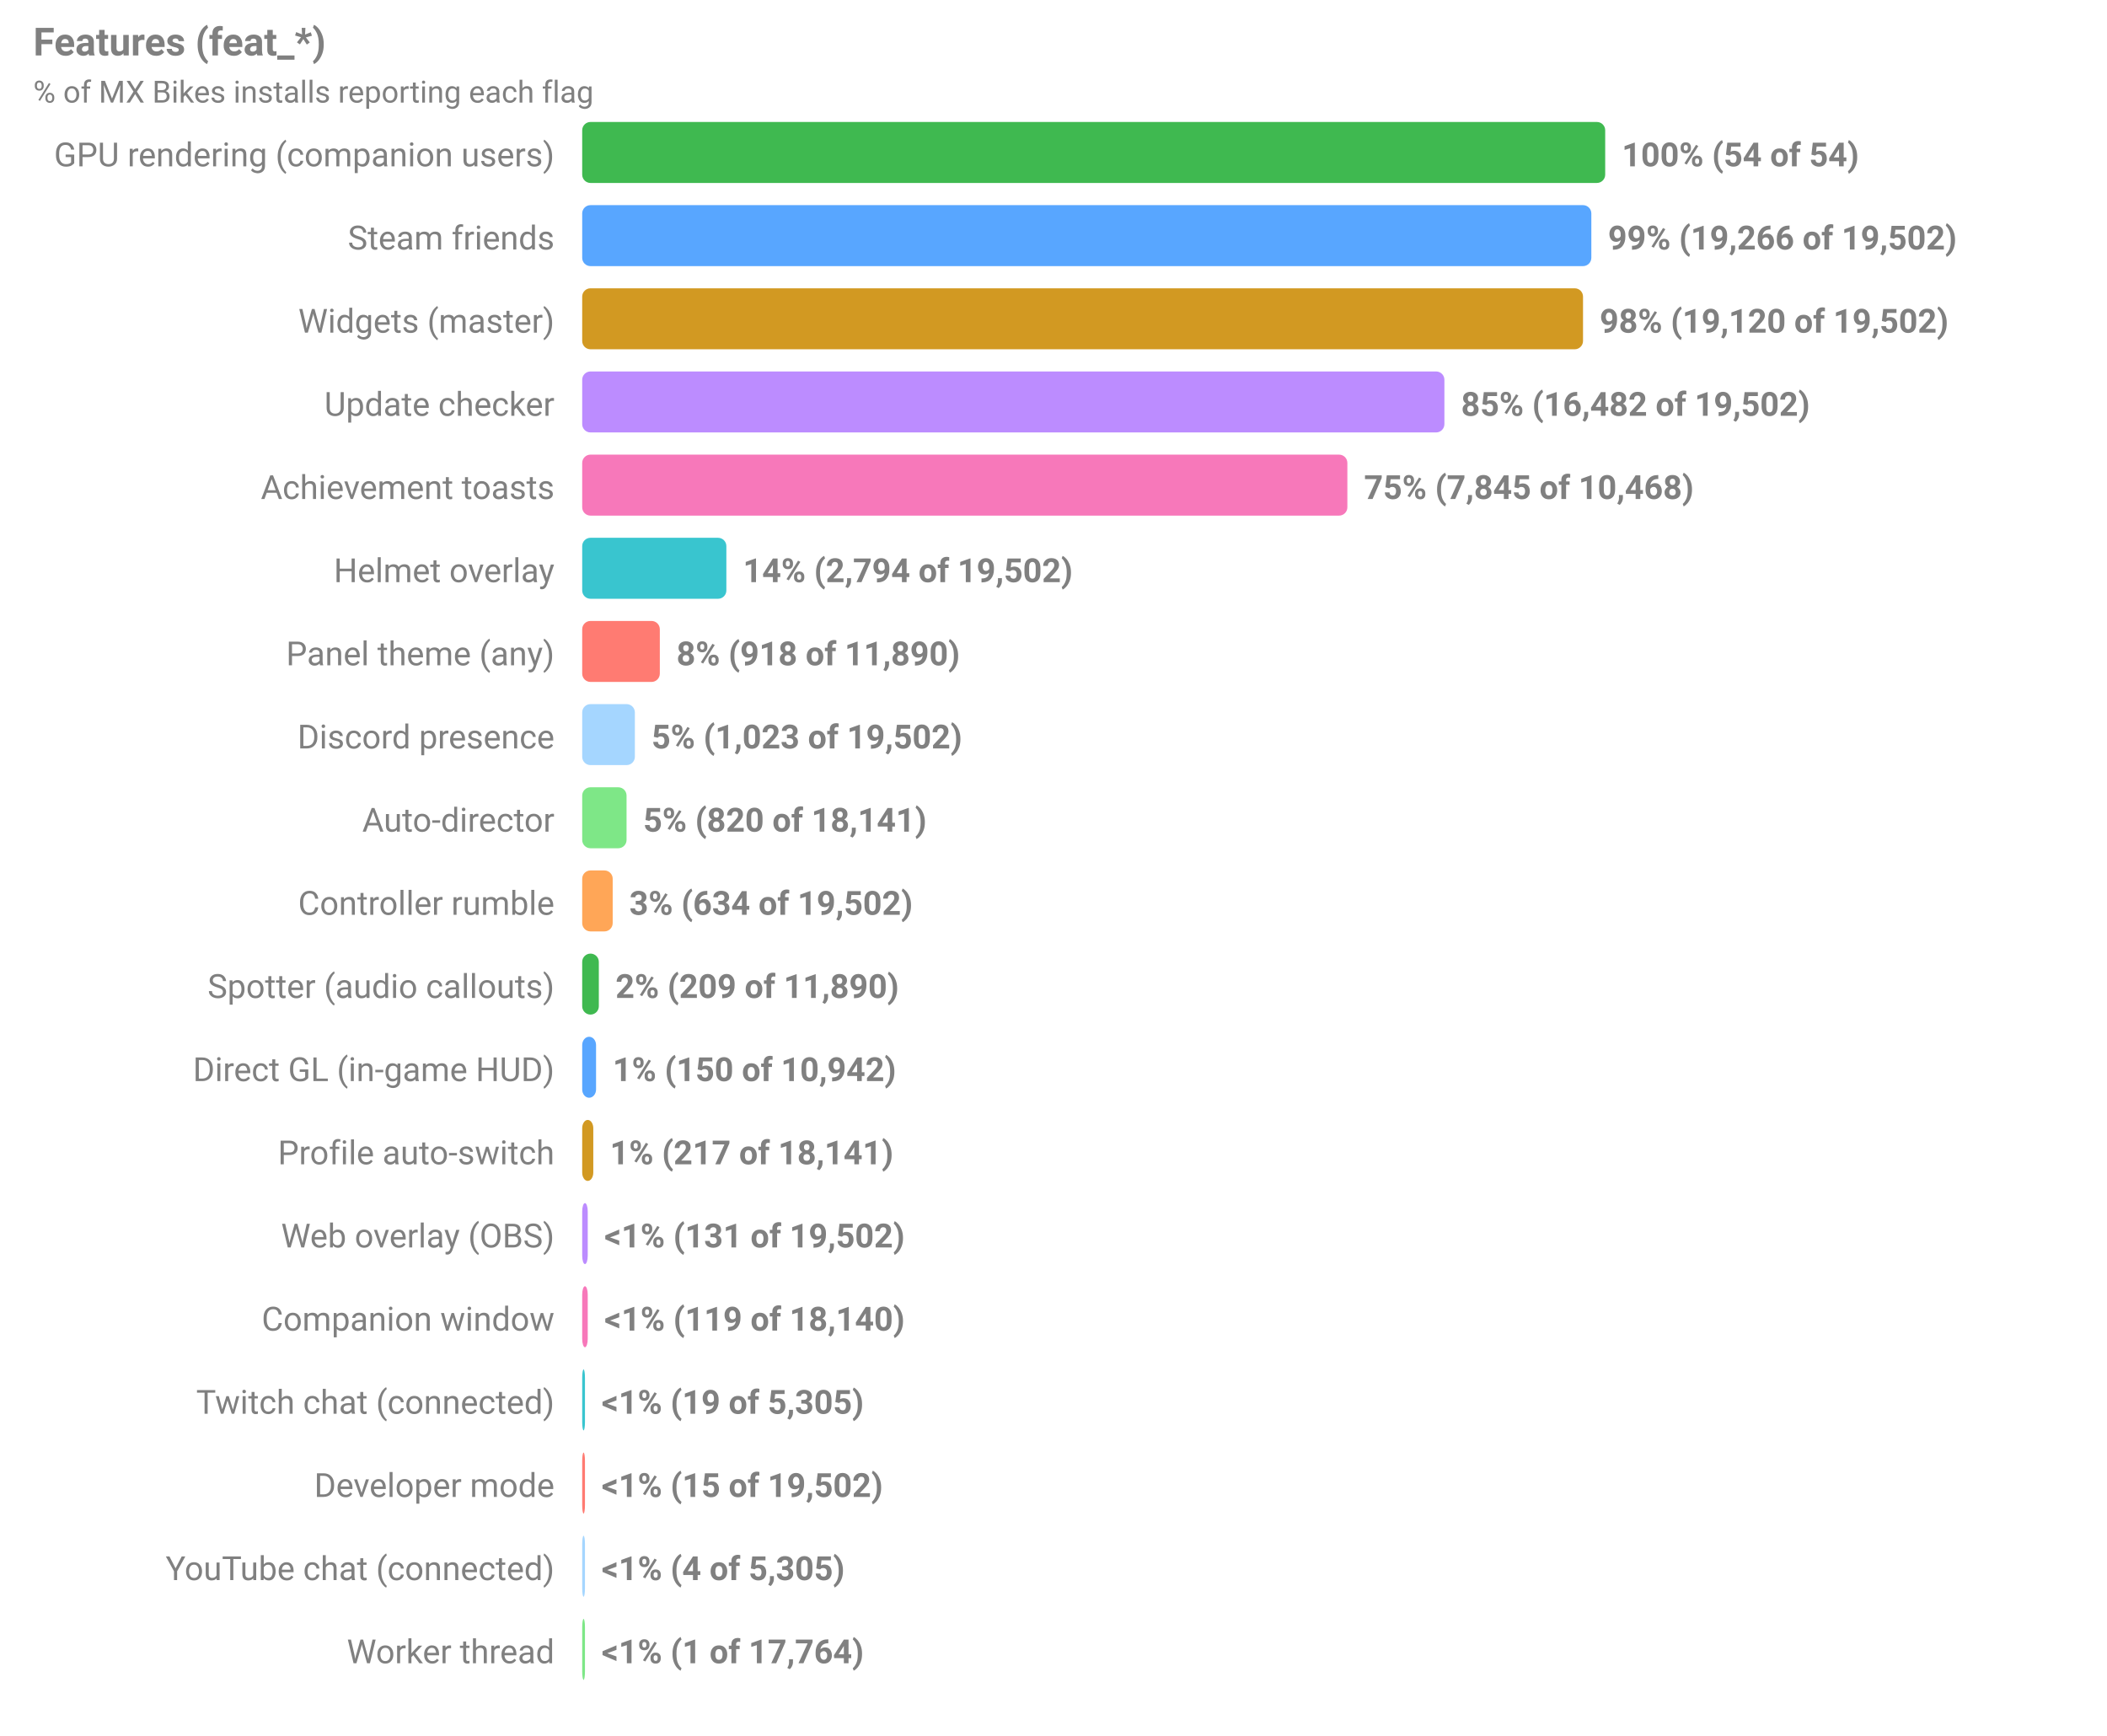
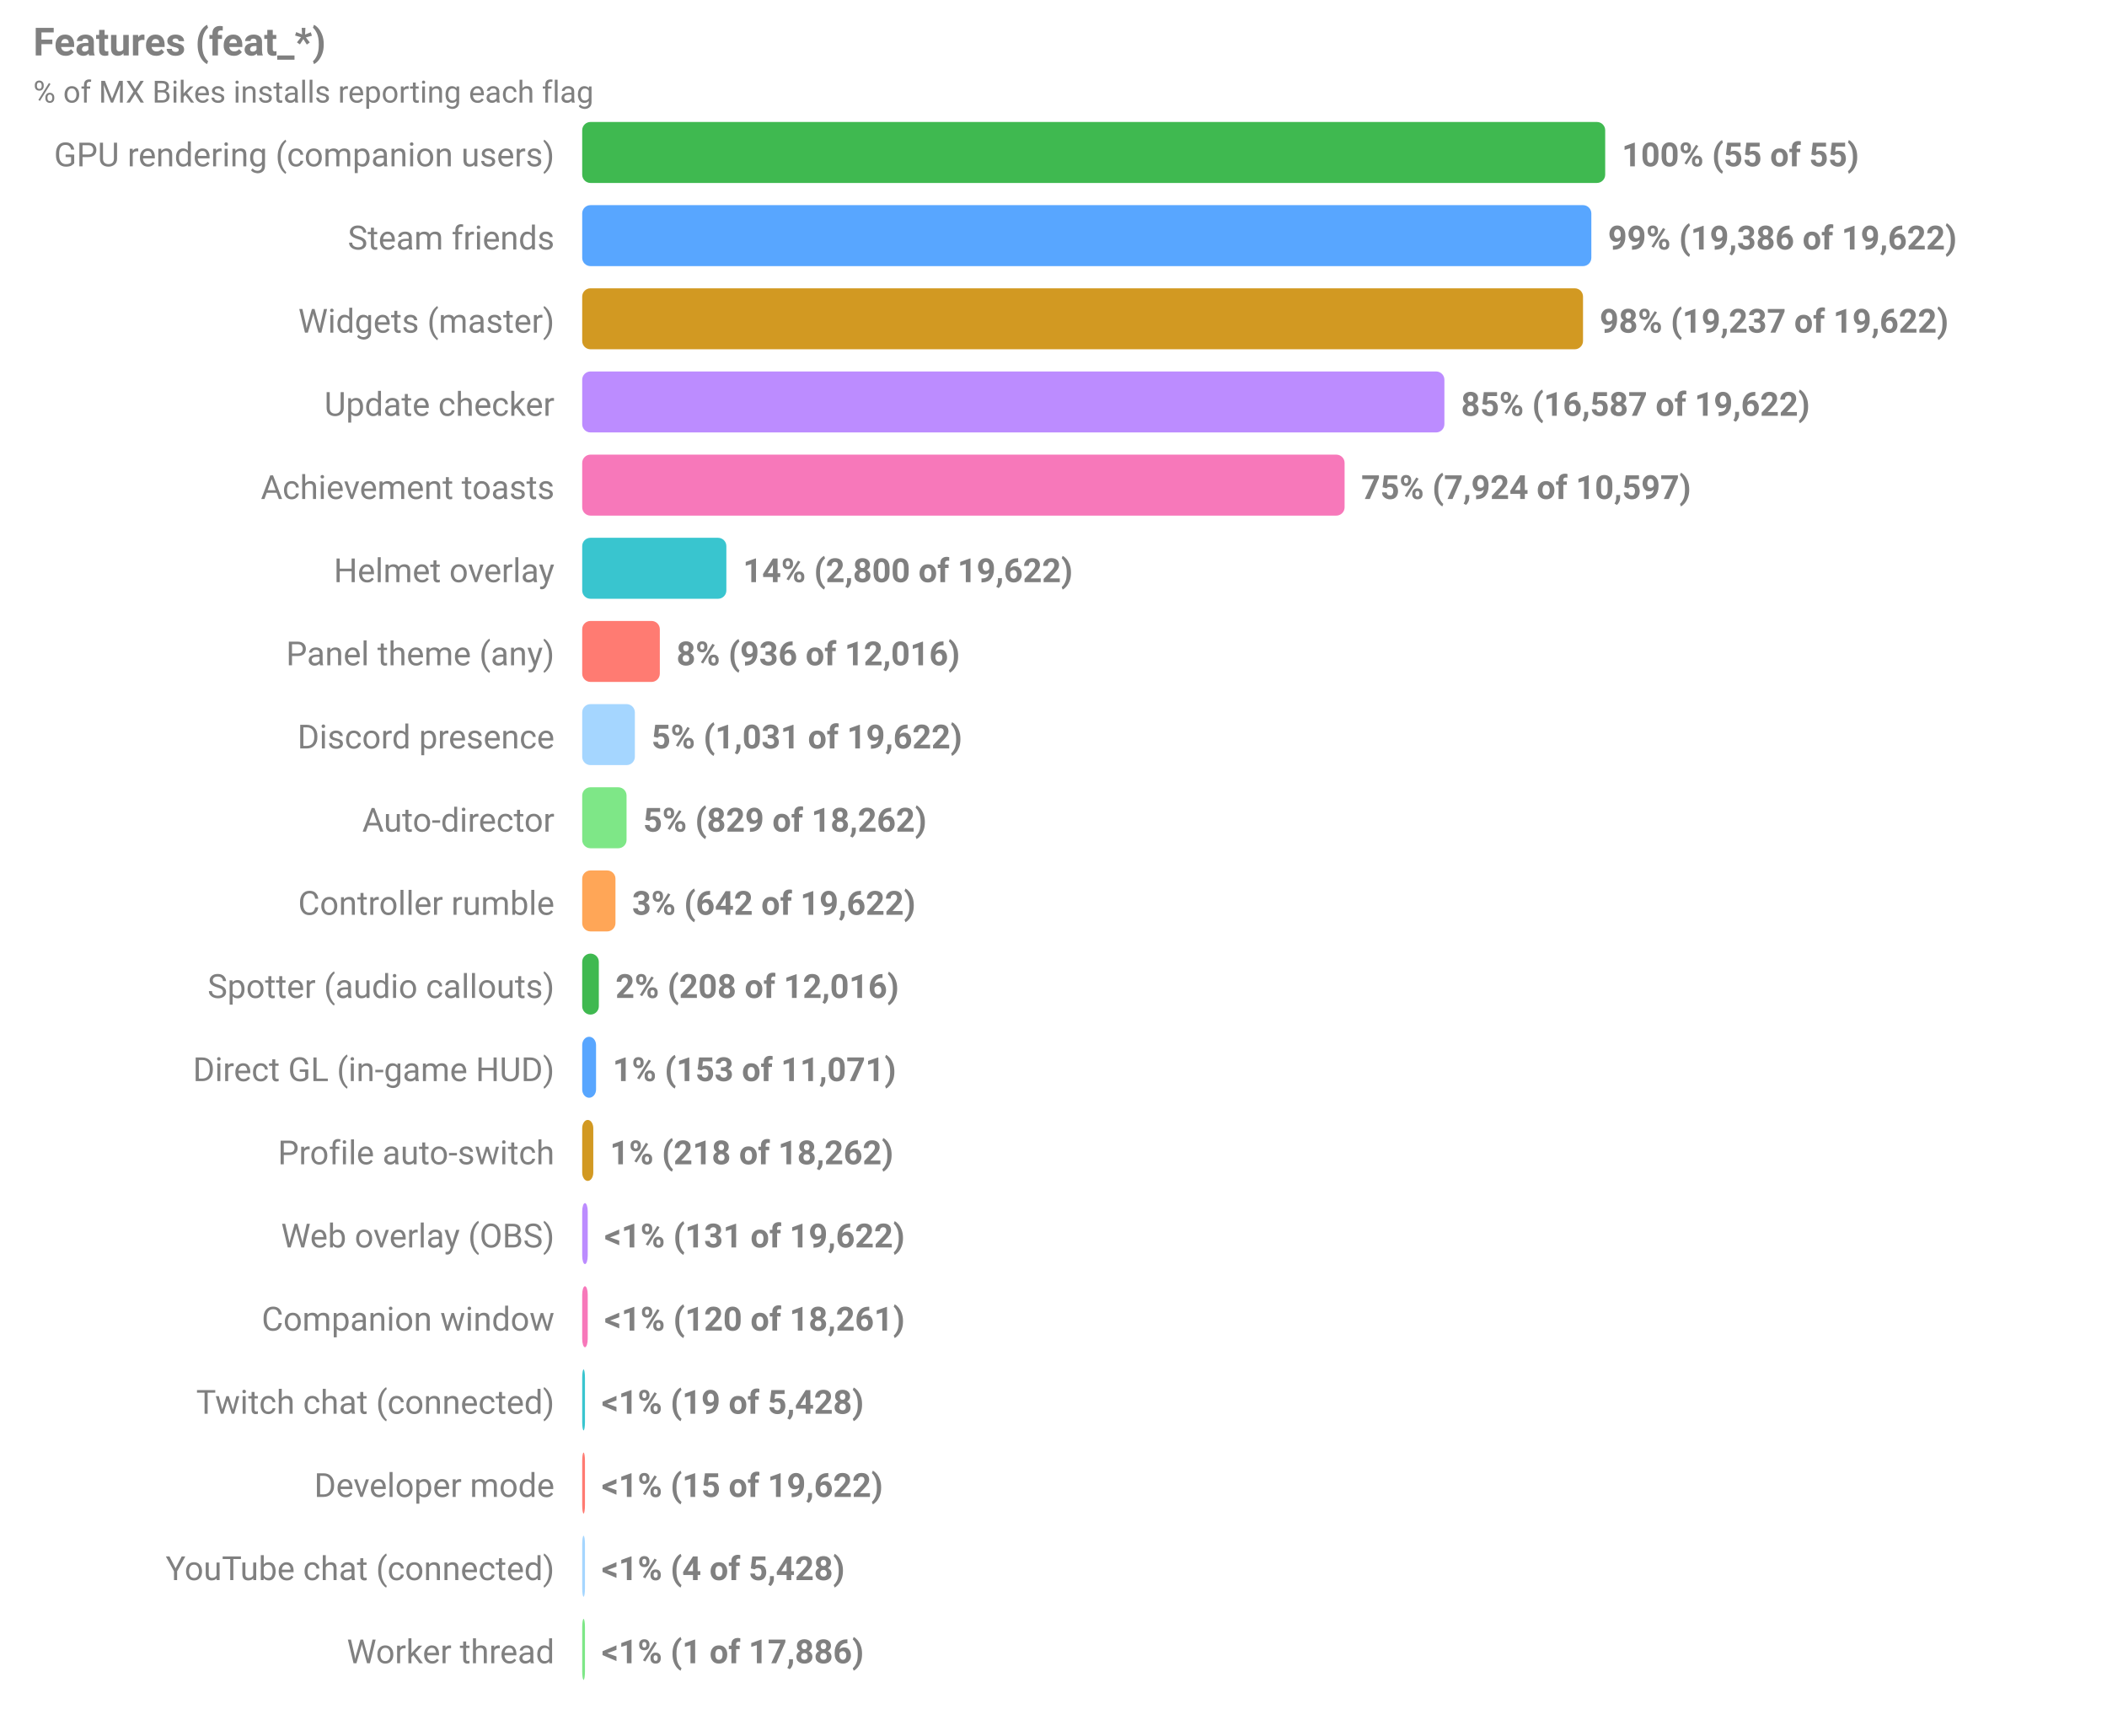
<svg xmlns="http://www.w3.org/2000/svg" width="760" height="626" viewBox="0 0 760 626" role="img" aria-label="Features (feat_*)">
  <style>
  text{font-family:-apple-system,BlinkMacSystemFont,'Segoe UI',Roboto,Helvetica,Arial,sans-serif}
  .grid{stroke:#808080;stroke-opacity:.3;stroke-width:1}
  .axis{stroke:#808080;stroke-width:1}
  .lbl{fill:#808080;font-size:12px}
  .val{fill:#808080;font-size:12px;font-weight:600}
  .title{fill:#808080;font-size:14px;font-weight:700}
  .sub{fill:#808080;font-size:11px}
  .gap{fill:#808080;opacity:.12}
  .gaplbl{fill:#808080;font-size:10px;opacity:.85}
  .ico{fill:#808080}
  .t1{fill:#e3b341}
  .t2{fill:#d29922}
  .t3{fill:#b7860b}
  .t4{fill:#946f0f}
</style>
  <text x="12" y="20" class="title">Features (feat_*)</text>
  <text x="12" y="37" class="sub">% of MX Bikes installs reporting each flag</text>
  <text x="200" y="60" class="lbl" text-anchor="end">GPU rendering (companion users)</text>
-   <rect x="210" y="44" width="369" height="22" rx="3" fill="#3fb950" data-tip="GPU rendering (companion users): 100% (54 of 54)" />
-   <text x="585" y="60" class="val">100% (54 of 54)</text>
+   <rect x="210" y="44" width="369" height="22" rx="3" fill="#3fb950" data-tip="GPU rendering (companion users): 100% (55 of 55)" />
+   <text x="585" y="60" class="val">100% (55 of 55)</text>
  <text x="200" y="90" class="lbl" text-anchor="end">Steam friends</text>
-   <rect x="210" y="74" width="364" height="22" rx="3" fill="#58a6ff" data-tip="Steam friends: 99% (19,266 of 19,502)" />
-   <text x="580" y="90" class="val">99% (19,266 of 19,502)</text>
+   <rect x="210" y="74" width="364" height="22" rx="3" fill="#58a6ff" data-tip="Steam friends: 99% (19,386 of 19,622)" />
+   <text x="580" y="90" class="val">99% (19,386 of 19,622)</text>
  <text x="200" y="120" class="lbl" text-anchor="end">Widgets (master)</text>
-   <rect x="210" y="104" width="361" height="22" rx="3" fill="#d29922" data-tip="Widgets (master): 98% (19,120 of 19,502)" />
-   <text x="577" y="120" class="val">98% (19,120 of 19,502)</text>
+   <rect x="210" y="104" width="361" height="22" rx="3" fill="#d29922" data-tip="Widgets (master): 98% (19,237 of 19,622)" />
+   <text x="577" y="120" class="val">98% (19,237 of 19,622)</text>
  <text x="200" y="150" class="lbl" text-anchor="end">Update checker</text>
-   <rect x="210" y="134" width="311" height="22" rx="3" fill="#bc8cff" data-tip="Update checker: 85% (16,482 of 19,502)" />
-   <text x="527" y="150" class="val">85% (16,482 of 19,502)</text>
+   <rect x="210" y="134" width="311" height="22" rx="3" fill="#bc8cff" data-tip="Update checker: 85% (16,587 of 19,622)" />
+   <text x="527" y="150" class="val">85% (16,587 of 19,622)</text>
  <text x="200" y="180" class="lbl" text-anchor="end">Achievement toasts</text>
-   <rect x="210" y="164" width="276" height="22" rx="3" fill="#f778ba" data-tip="Achievement toasts: 75% (7,845 of 10,468)" />
-   <text x="492" y="180" class="val">75% (7,845 of 10,468)</text>
+   <rect x="210" y="164" width="275" height="22" rx="3" fill="#f778ba" data-tip="Achievement toasts: 75% (7,924 of 10,597)" />
+   <text x="491" y="180" class="val">75% (7,924 of 10,597)</text>
  <text x="200" y="210" class="lbl" text-anchor="end">Helmet overlay</text>
-   <rect x="210" y="194" width="52" height="22" rx="3" fill="#39c5cf" data-tip="Helmet overlay: 14% (2,794 of 19,502)" />
-   <text x="268" y="210" class="val">14% (2,794 of 19,502)</text>
+   <rect x="210" y="194" width="52" height="22" rx="3" fill="#39c5cf" data-tip="Helmet overlay: 14% (2,800 of 19,622)" />
+   <text x="268" y="210" class="val">14% (2,800 of 19,622)</text>
  <text x="200" y="240" class="lbl" text-anchor="end">Panel theme (any)</text>
-   <rect x="210" y="224" width="28" height="22" rx="3" fill="#ff7b72" data-tip="Panel theme (any): 8% (918 of 11,890)" />
-   <text x="244" y="240" class="val">8% (918 of 11,890)</text>
+   <rect x="210" y="224" width="28" height="22" rx="3" fill="#ff7b72" data-tip="Panel theme (any): 8% (936 of 12,016)" />
+   <text x="244" y="240" class="val">8% (936 of 12,016)</text>
  <text x="200" y="270" class="lbl" text-anchor="end">Discord presence</text>
-   <rect x="210" y="254" width="19" height="22" rx="3" fill="#a5d6ff" data-tip="Discord presence: 5% (1,023 of 19,502)" />
-   <text x="235" y="270" class="val">5% (1,023 of 19,502)</text>
+   <rect x="210" y="254" width="19" height="22" rx="3" fill="#a5d6ff" data-tip="Discord presence: 5% (1,031 of 19,622)" />
+   <text x="235" y="270" class="val">5% (1,031 of 19,622)</text>
  <text x="200" y="300" class="lbl" text-anchor="end">Auto-director</text>
-   <rect x="210" y="284" width="16" height="22" rx="3" fill="#7ee787" data-tip="Auto-director: 5% (820 of 18,141)" />
-   <text x="232" y="300" class="val">5% (820 of 18,141)</text>
+   <rect x="210" y="284" width="16" height="22" rx="3" fill="#7ee787" data-tip="Auto-director: 5% (829 of 18,262)" />
+   <text x="232" y="300" class="val">5% (829 of 18,262)</text>
  <text x="200" y="330" class="lbl" text-anchor="end">Controller rumble</text>
-   <rect x="210" y="314" width="11" height="22" rx="3" fill="#ffa657" data-tip="Controller rumble: 3% (634 of 19,502)" />
-   <text x="227" y="330" class="val">3% (634 of 19,502)</text>
+   <rect x="210" y="314" width="12" height="22" rx="3" fill="#ffa657" data-tip="Controller rumble: 3% (642 of 19,622)" />
+   <text x="228" y="330" class="val">3% (642 of 19,622)</text>
  <text x="200" y="360" class="lbl" text-anchor="end">Spotter (audio callouts)</text>
-   <rect x="210" y="344" width="6" height="22" rx="3" fill="#3fb950" data-tip="Spotter (audio callouts): 2% (209 of 11,890)" />
-   <text x="222" y="360" class="val">2% (209 of 11,890)</text>
+   <rect x="210" y="344" width="6" height="22" rx="3" fill="#3fb950" data-tip="Spotter (audio callouts): 2% (208 of 12,016)" />
+   <text x="222" y="360" class="val">2% (208 of 12,016)</text>
  <text x="200" y="390" class="lbl" text-anchor="end">Direct GL (in-game HUD)</text>
-   <rect x="210" y="374" width="5" height="22" rx="3" fill="#58a6ff" data-tip="Direct GL (in-game HUD): 1% (150 of 10,942)" />
-   <text x="221" y="390" class="val">1% (150 of 10,942)</text>
+   <rect x="210" y="374" width="5" height="22" rx="3" fill="#58a6ff" data-tip="Direct GL (in-game HUD): 1% (153 of 11,071)" />
+   <text x="221" y="390" class="val">1% (153 of 11,071)</text>
  <text x="200" y="420" class="lbl" text-anchor="end">Profile auto-switch</text>
-   <rect x="210" y="404" width="4" height="22" rx="3" fill="#d29922" data-tip="Profile auto-switch: 1% (217 of 18,141)" />
-   <text x="220" y="420" class="val">1% (217 of 18,141)</text>
+   <rect x="210" y="404" width="4" height="22" rx="3" fill="#d29922" data-tip="Profile auto-switch: 1% (218 of 18,262)" />
+   <text x="220" y="420" class="val">1% (218 of 18,262)</text>
  <text x="200" y="450" class="lbl" text-anchor="end">Web overlay (OBS)</text>
-   <rect x="210" y="434" width="2" height="22" rx="3" fill="#bc8cff" data-tip="Web overlay (OBS): &lt;1% (131 of 19,502)" />
-   <text x="218" y="450" class="val">&lt;1% (131 of 19,502)</text>
+   <rect x="210" y="434" width="2" height="22" rx="3" fill="#bc8cff" data-tip="Web overlay (OBS): &lt;1% (131 of 19,622)" />
+   <text x="218" y="450" class="val">&lt;1% (131 of 19,622)</text>
  <text x="200" y="480" class="lbl" text-anchor="end">Companion window</text>
-   <rect x="210" y="464" width="2" height="22" rx="3" fill="#f778ba" data-tip="Companion window: &lt;1% (119 of 18,140)" />
-   <text x="218" y="480" class="val">&lt;1% (119 of 18,140)</text>
+   <rect x="210" y="464" width="2" height="22" rx="3" fill="#f778ba" data-tip="Companion window: &lt;1% (120 of 18,261)" />
+   <text x="218" y="480" class="val">&lt;1% (120 of 18,261)</text>
  <text x="200" y="510" class="lbl" text-anchor="end">Twitch chat (connected)</text>
-   <rect x="210" y="494" width="1" height="22" rx="3" fill="#39c5cf" data-tip="Twitch chat (connected): &lt;1% (19 of 5,305)" />
-   <text x="217" y="510" class="val">&lt;1% (19 of 5,305)</text>
+   <rect x="210" y="494" width="1" height="22" rx="3" fill="#39c5cf" data-tip="Twitch chat (connected): &lt;1% (19 of 5,428)" />
+   <text x="217" y="510" class="val">&lt;1% (19 of 5,428)</text>
  <text x="200" y="540" class="lbl" text-anchor="end">Developer mode</text>
-   <rect x="210" y="524" width="1" height="22" rx="3" fill="#ff7b72" data-tip="Developer mode: &lt;1% (15 of 19,502)" />
-   <text x="217" y="540" class="val">&lt;1% (15 of 19,502)</text>
+   <rect x="210" y="524" width="1" height="22" rx="3" fill="#ff7b72" data-tip="Developer mode: &lt;1% (15 of 19,622)" />
+   <text x="217" y="540" class="val">&lt;1% (15 of 19,622)</text>
  <text x="200" y="570" class="lbl" text-anchor="end">YouTube chat (connected)</text>
-   <rect x="210" y="554" width="1" height="22" rx="3" fill="#a5d6ff" data-tip="YouTube chat (connected): &lt;1% (4 of 5,305)" />
-   <text x="217" y="570" class="val">&lt;1% (4 of 5,305)</text>
+   <rect x="210" y="554" width="1" height="22" rx="3" fill="#a5d6ff" data-tip="YouTube chat (connected): &lt;1% (4 of 5,428)" />
+   <text x="217" y="570" class="val">&lt;1% (4 of 5,428)</text>
  <text x="200" y="600" class="lbl" text-anchor="end">Worker thread</text>
-   <rect x="210" y="584" width="1" height="22" rx="3" fill="#7ee787" data-tip="Worker thread: &lt;1% (1 of 17,764)" />
-   <text x="217" y="600" class="val">&lt;1% (1 of 17,764)</text>
+   <rect x="210" y="584" width="1" height="22" rx="3" fill="#7ee787" data-tip="Worker thread: &lt;1% (1 of 17,886)" />
+   <text x="217" y="600" class="val">&lt;1% (1 of 17,886)</text>
</svg>
